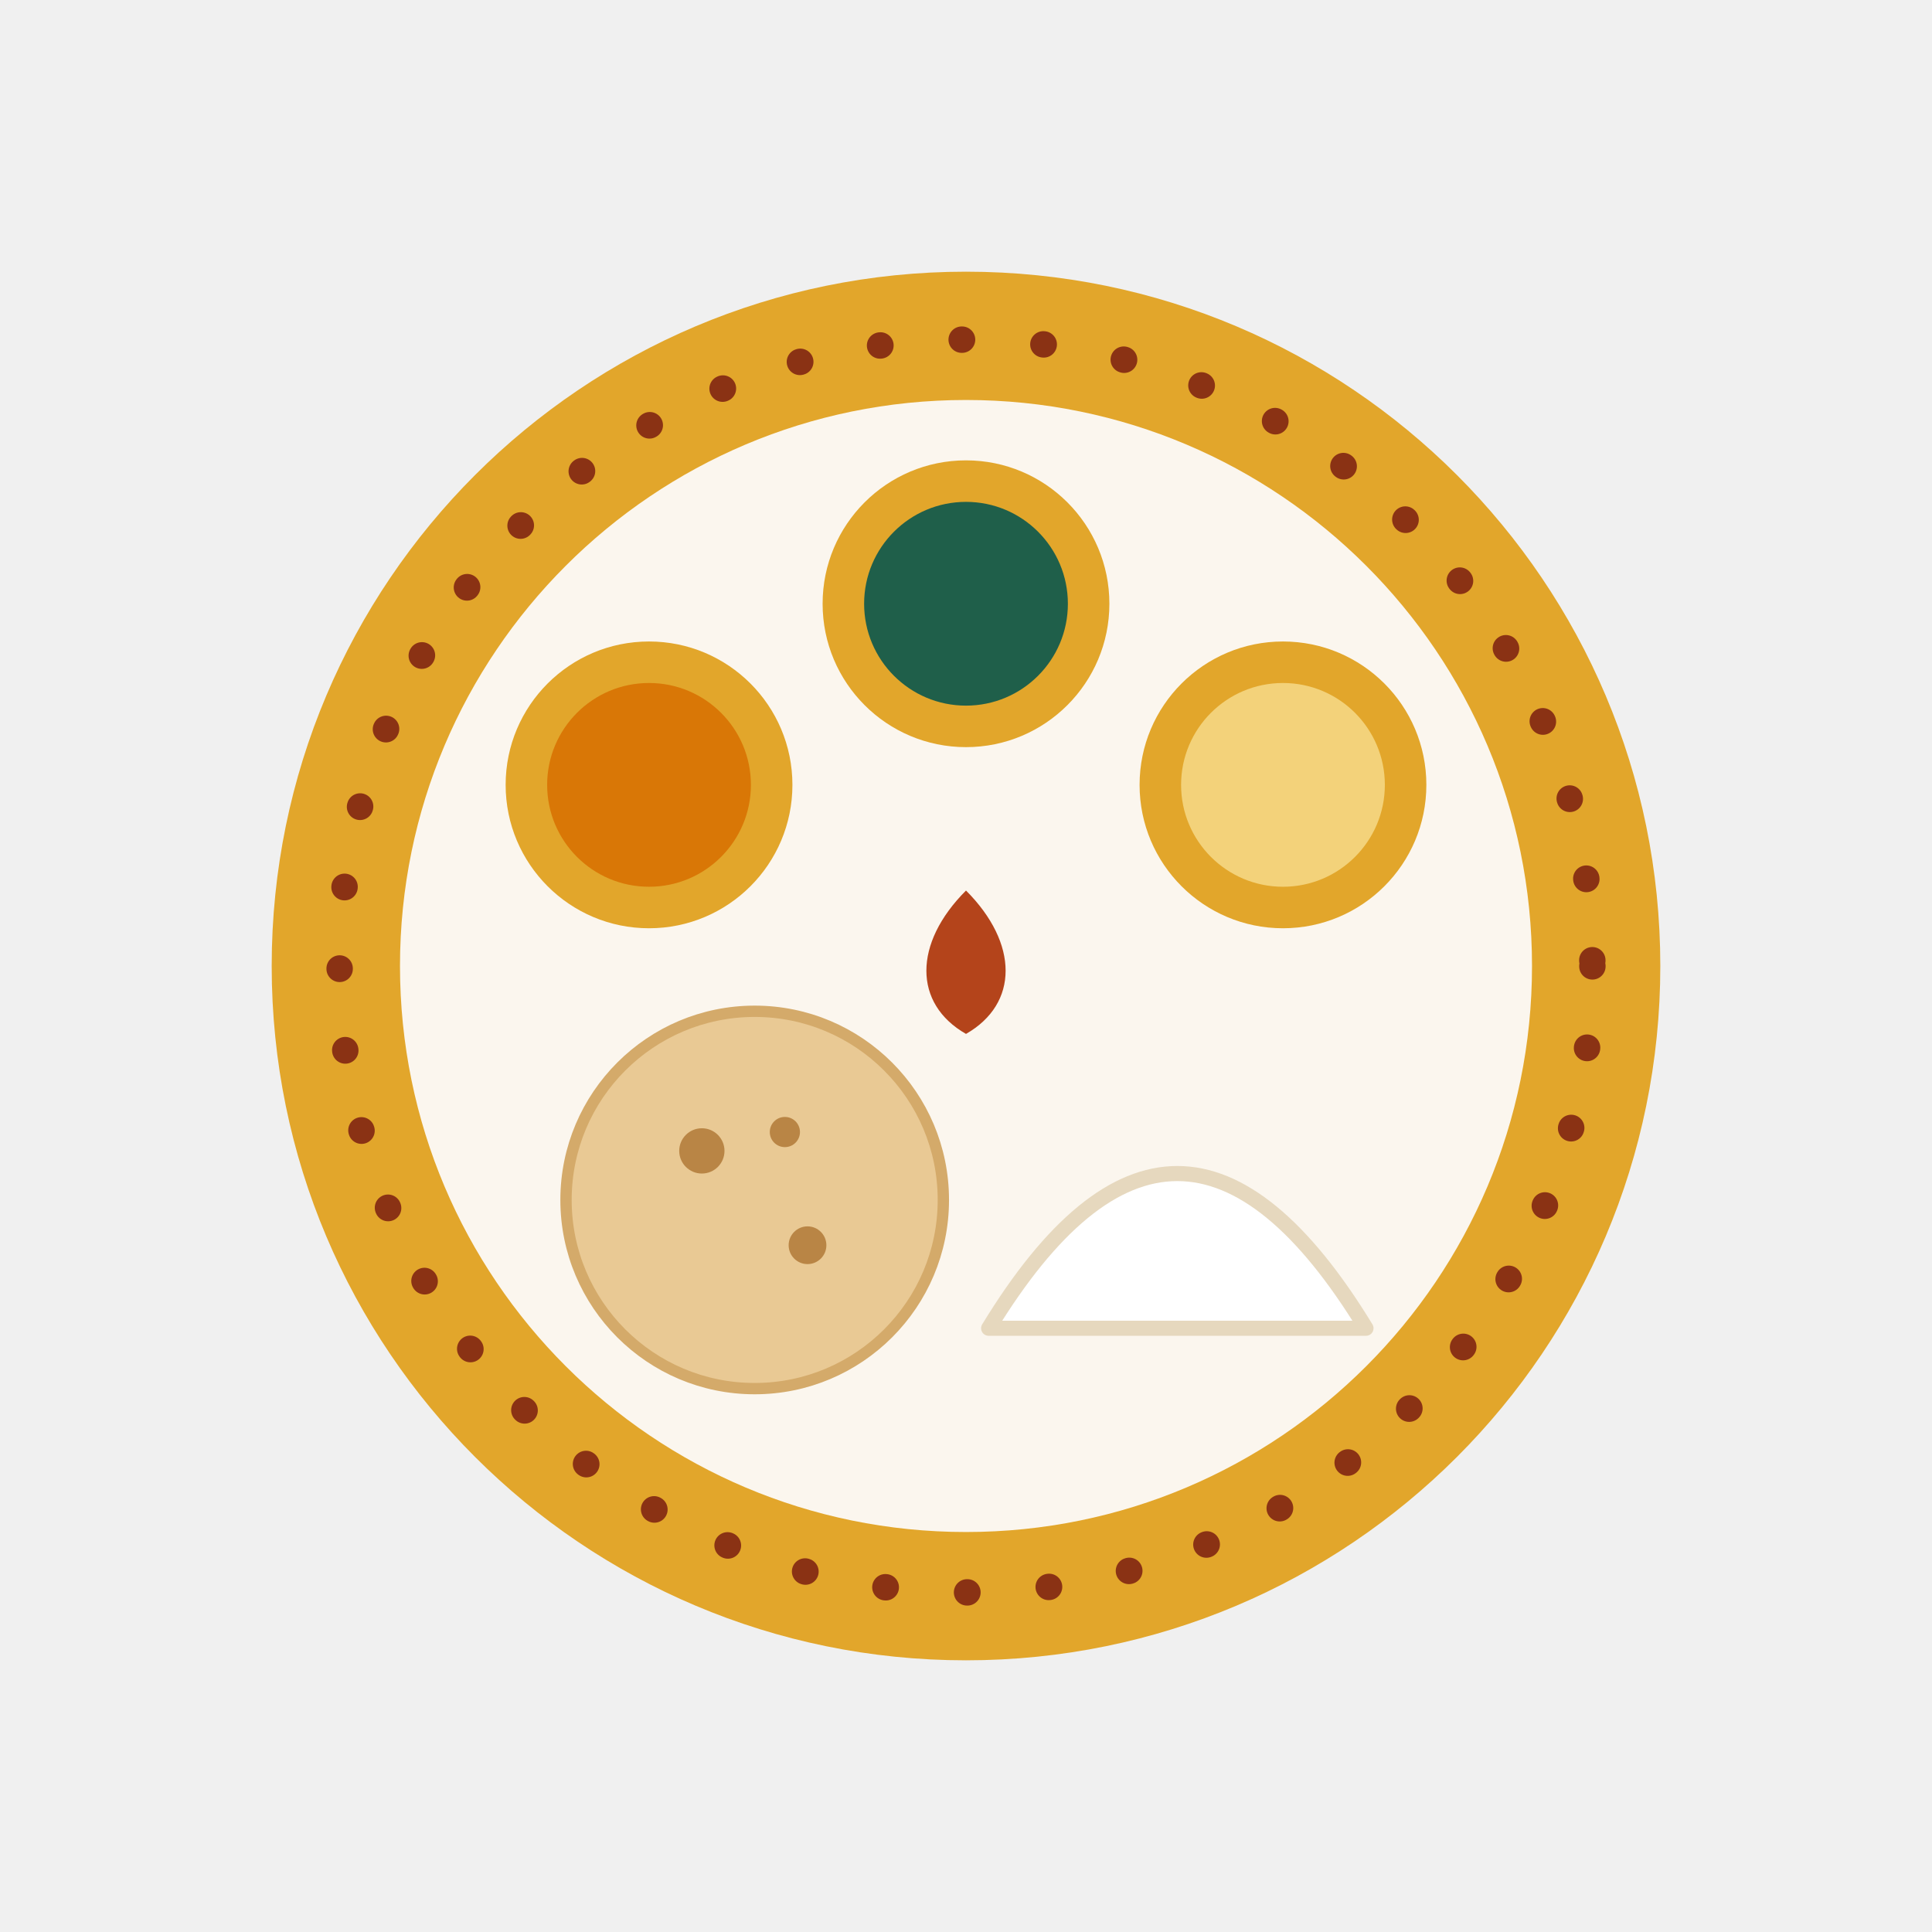
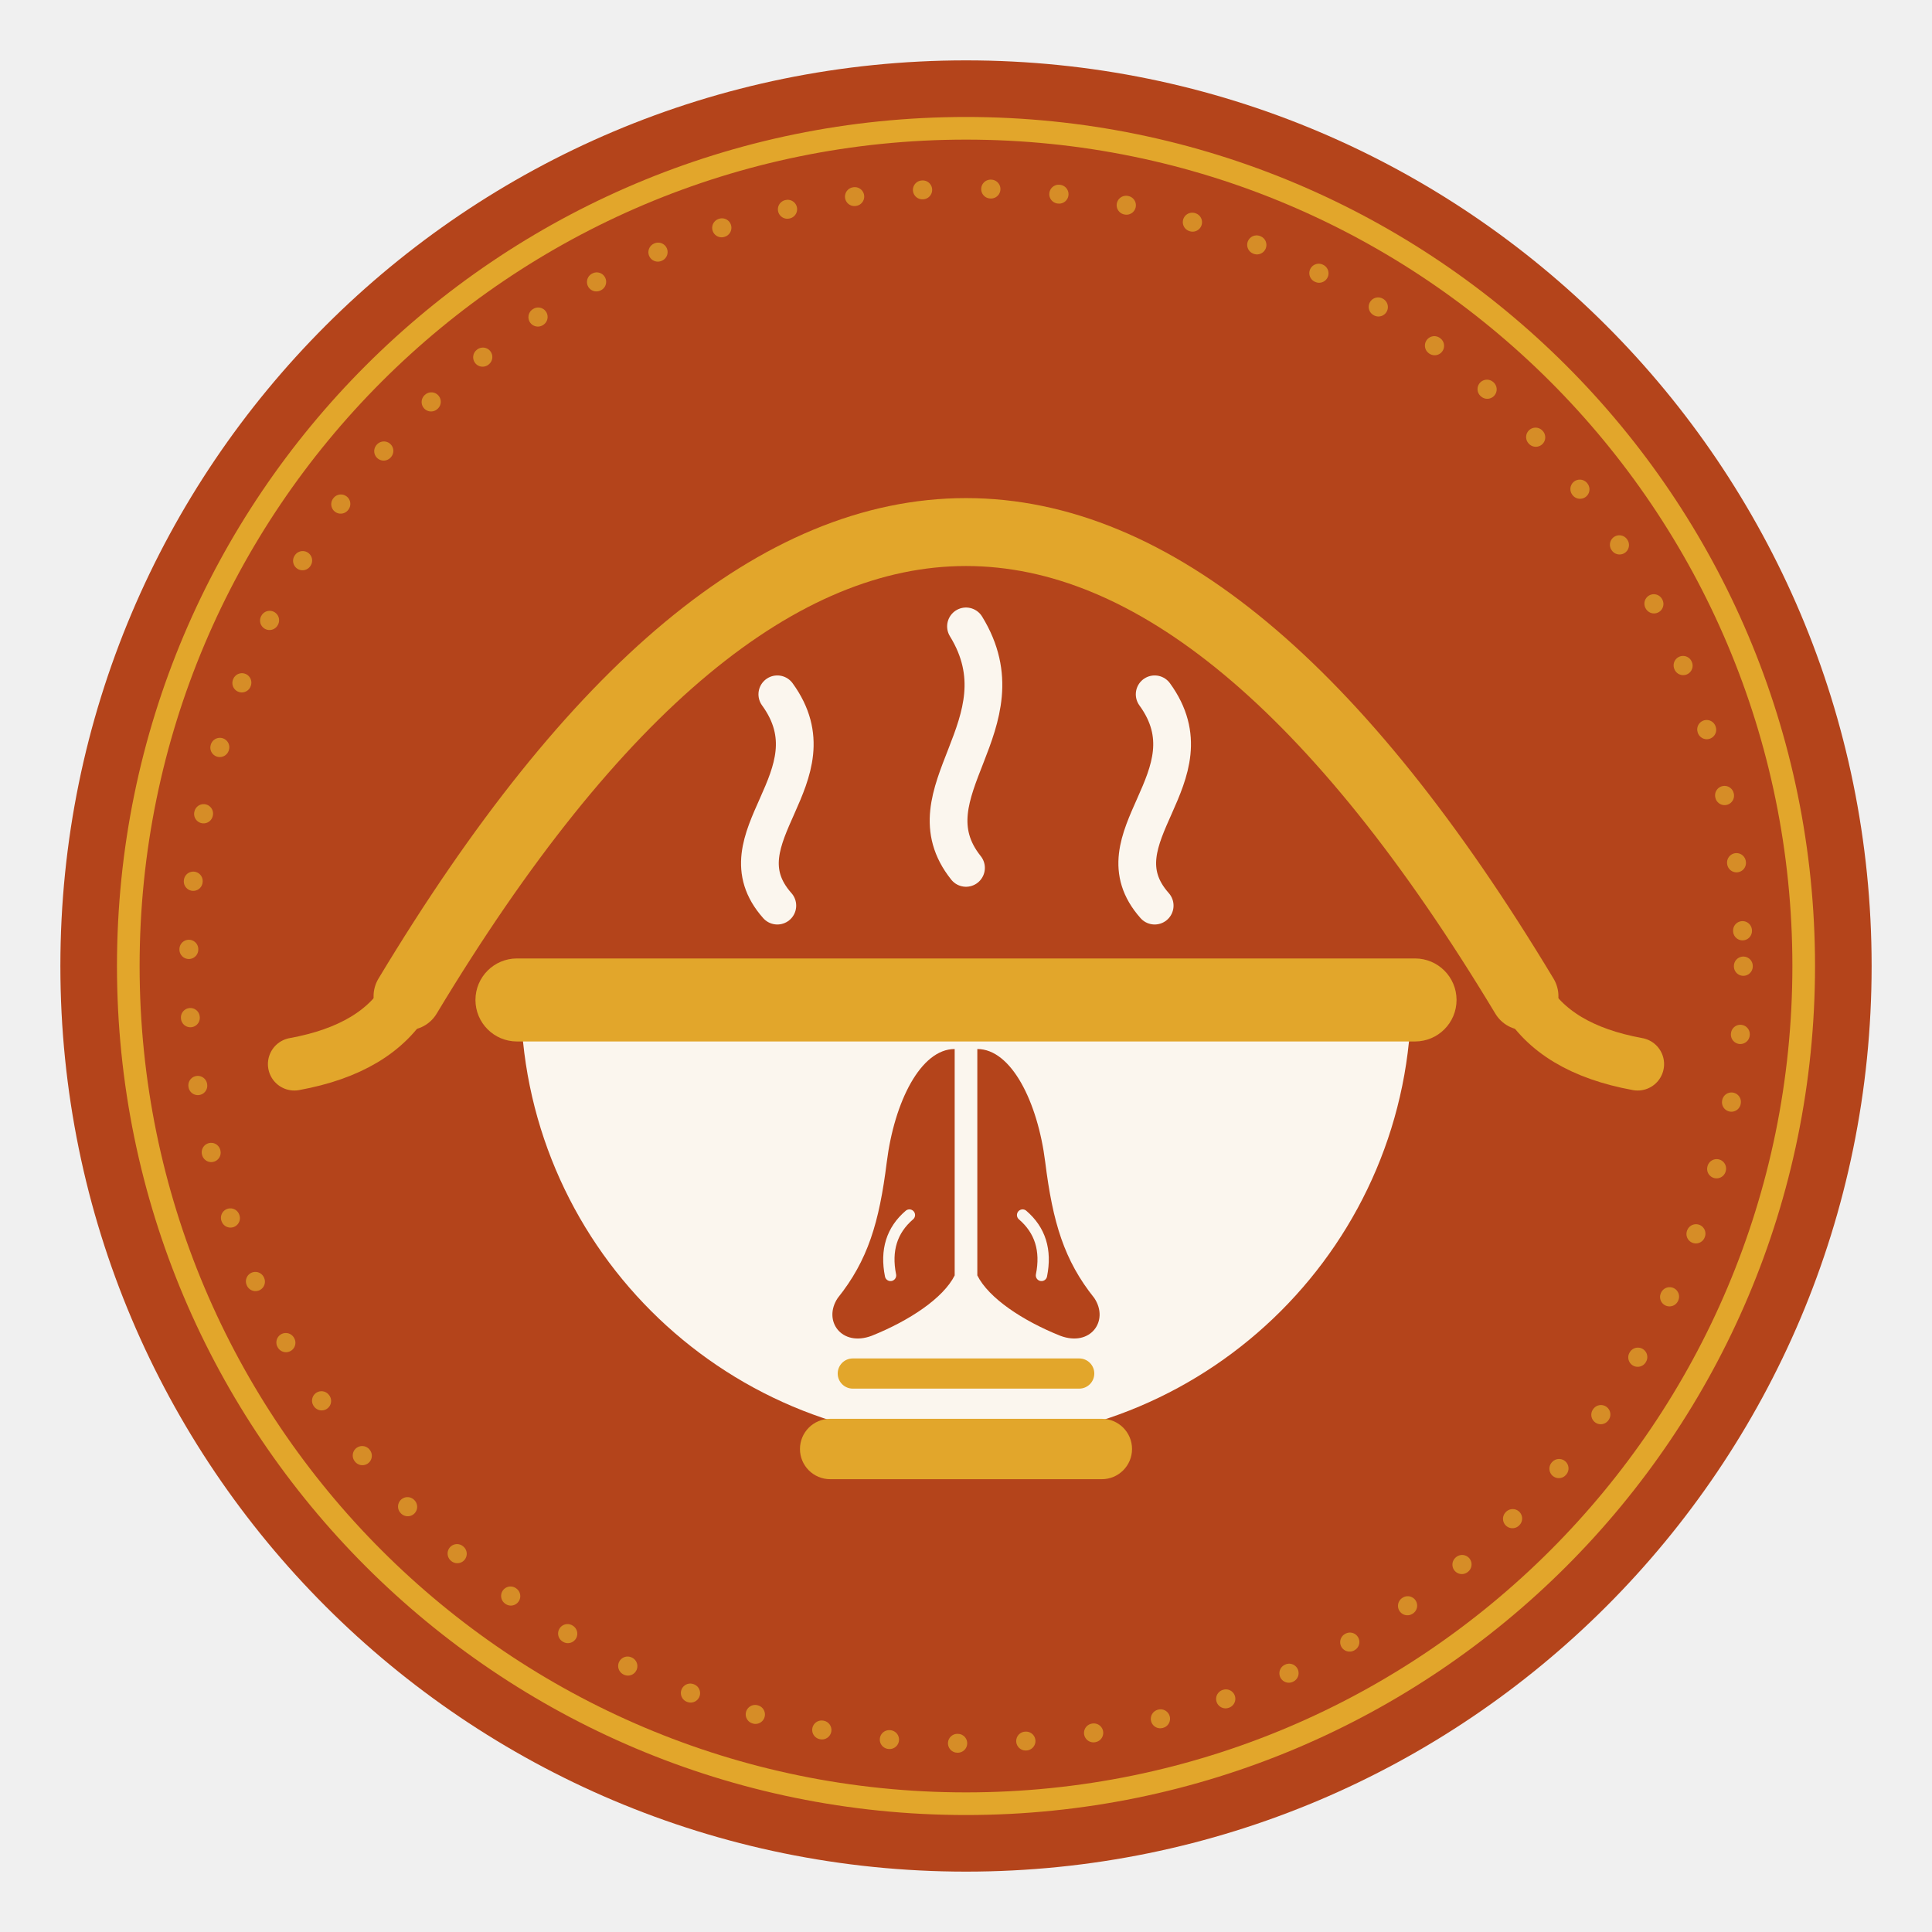
<svg xmlns="http://www.w3.org/2000/svg" viewBox="0 0 512 512" width="512" height="512">
-   <circle cx="256" cy="256" r="184" fill="#E2A62B" />
-   <circle cx="256" cy="256" r="166" fill="none" stroke="#8A3214" stroke-width="7" stroke-linecap="round" stroke-dasharray="0.1 21.6" />
-   <circle cx="256" cy="256" r="150" fill="#FBF6EE" />
-   <circle cx="172" cy="208" r="38" fill="#E2A62B" />
-   <circle cx="172" cy="208" r="27" fill="#D97706" />
-   <circle cx="256" cy="160" r="38" fill="#E2A62B" />
-   <circle cx="256" cy="160" r="27" fill="#1F5F4A" />
-   <circle cx="340" cy="208" r="38" fill="#E2A62B" />
-   <circle cx="340" cy="208" r="27" fill="#F3D27A" />
-   <circle cx="200" cy="318" r="50" fill="#E9C994" stroke="#D4AA6A" stroke-width="3" />
-   <circle cx="186" cy="305" r="6" fill="#B98545" />
-   <circle cx="214" cy="330" r="5" fill="#B98545" />
-   <circle cx="208" cy="300" r="4" fill="#B98545" />
-   <path d="M262 352 q50 -82 100 0 z" fill="#fff" stroke="#E6D8BE" stroke-width="4" stroke-linejoin="round" />
-   <path d="M256 236 c-14 14 -14 30 0 38 c14 -8 14 -24 0 -38z" fill="#B4441B" />
+   <circle cx="256" cy="256" r="240" fill="#B4441B" />
+   <circle cx="256" cy="256" r="222" fill="none" stroke="#E2A62B" stroke-width="6" />
+   <circle class="logo-ring" cx="256" cy="256" r="206" fill="none" stroke="#E2A62B" stroke-width="5" stroke-linecap="round" stroke-dasharray="0.1 18" opacity="0.75" />
+   <g transform="translate(0 -22)">
+     <path class="logo-bow" pathLength="100" d="M108 286 Q256 40 404 286" fill="none" stroke="#E2A62B" stroke-width="18" stroke-linecap="round" />
+     <path d="M108 286 q-8 14 -30 18 M404 286 q8 14 30 18" fill="none" stroke="#E2A62B" stroke-width="14" stroke-linecap="round" />
+     <g class="logo-steam" fill="none" stroke="#FBF6EE" stroke-width="10" stroke-linecap="round">
+       <path d="M206 262 c-16 -18 16 -34 0 -56" />
+       <path d="M256 252 c-16 -20 16 -38 0 -64" />
+       <path d="M306 262 c-16 -18 16 -34 0 -56" />
+     </g>
+     <path d="M138 286 H374 A118 118 0 0 1 138 286 Z" fill="#FBF6EE" />
+     <rect x="126" y="276" width="260" height="22" rx="11" fill="#E2A62B" />
+     <g fill="#B4441B">
+       <path d="M253 300 C244 300 237 314 235 330 C233 346 230 356 222 366 C218 372 223 379 231 376 C241 372 250 366 253 360 Z" />
+       <path d="M 259 300 C 268 300 275 314 277 330 C 279 346 282 356 290 366 C 294 372 289 379 281 376 C 271 372 262 366 259 360 Z" />
+     </g>
+     <path d="M241 344 q-7 6 -5 16 M271 344 q7 6 5 16" fill="none" stroke="#FBF6EE" stroke-width="3" stroke-linecap="round" />
+     <rect x="222" y="382" width="68" height="8" rx="4" fill="#E2A62B" />
+     <rect x="212" y="398" width="88" height="16" rx="8" fill="#E2A62B" />
+   </g>
</svg>
